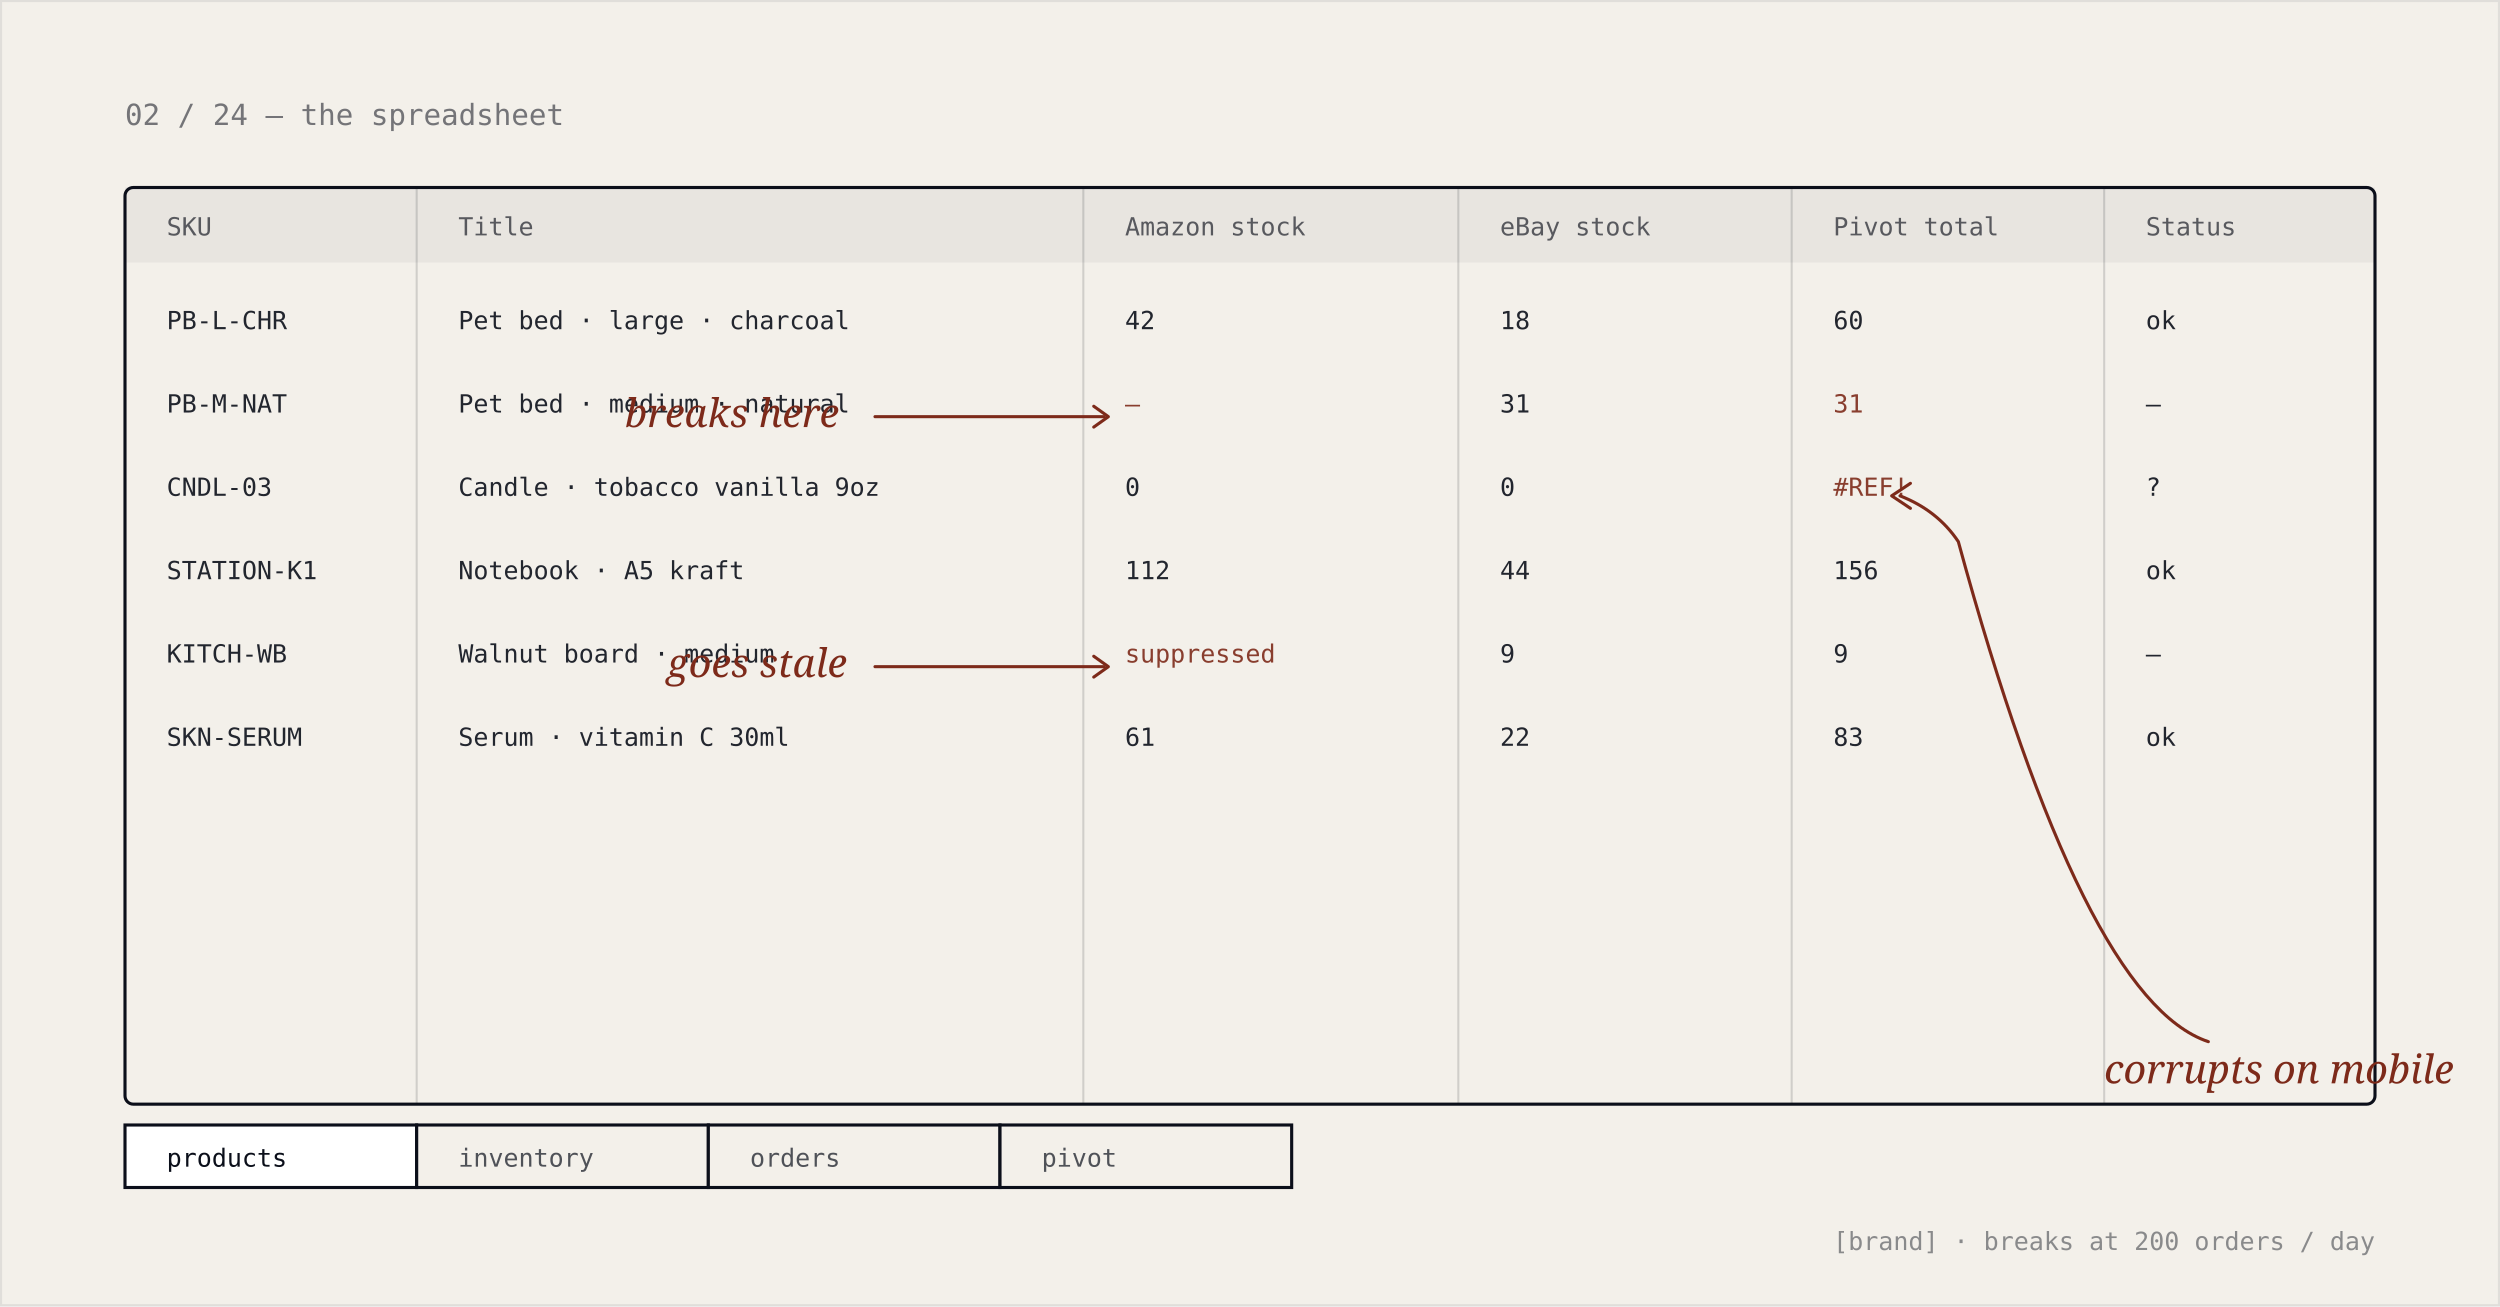
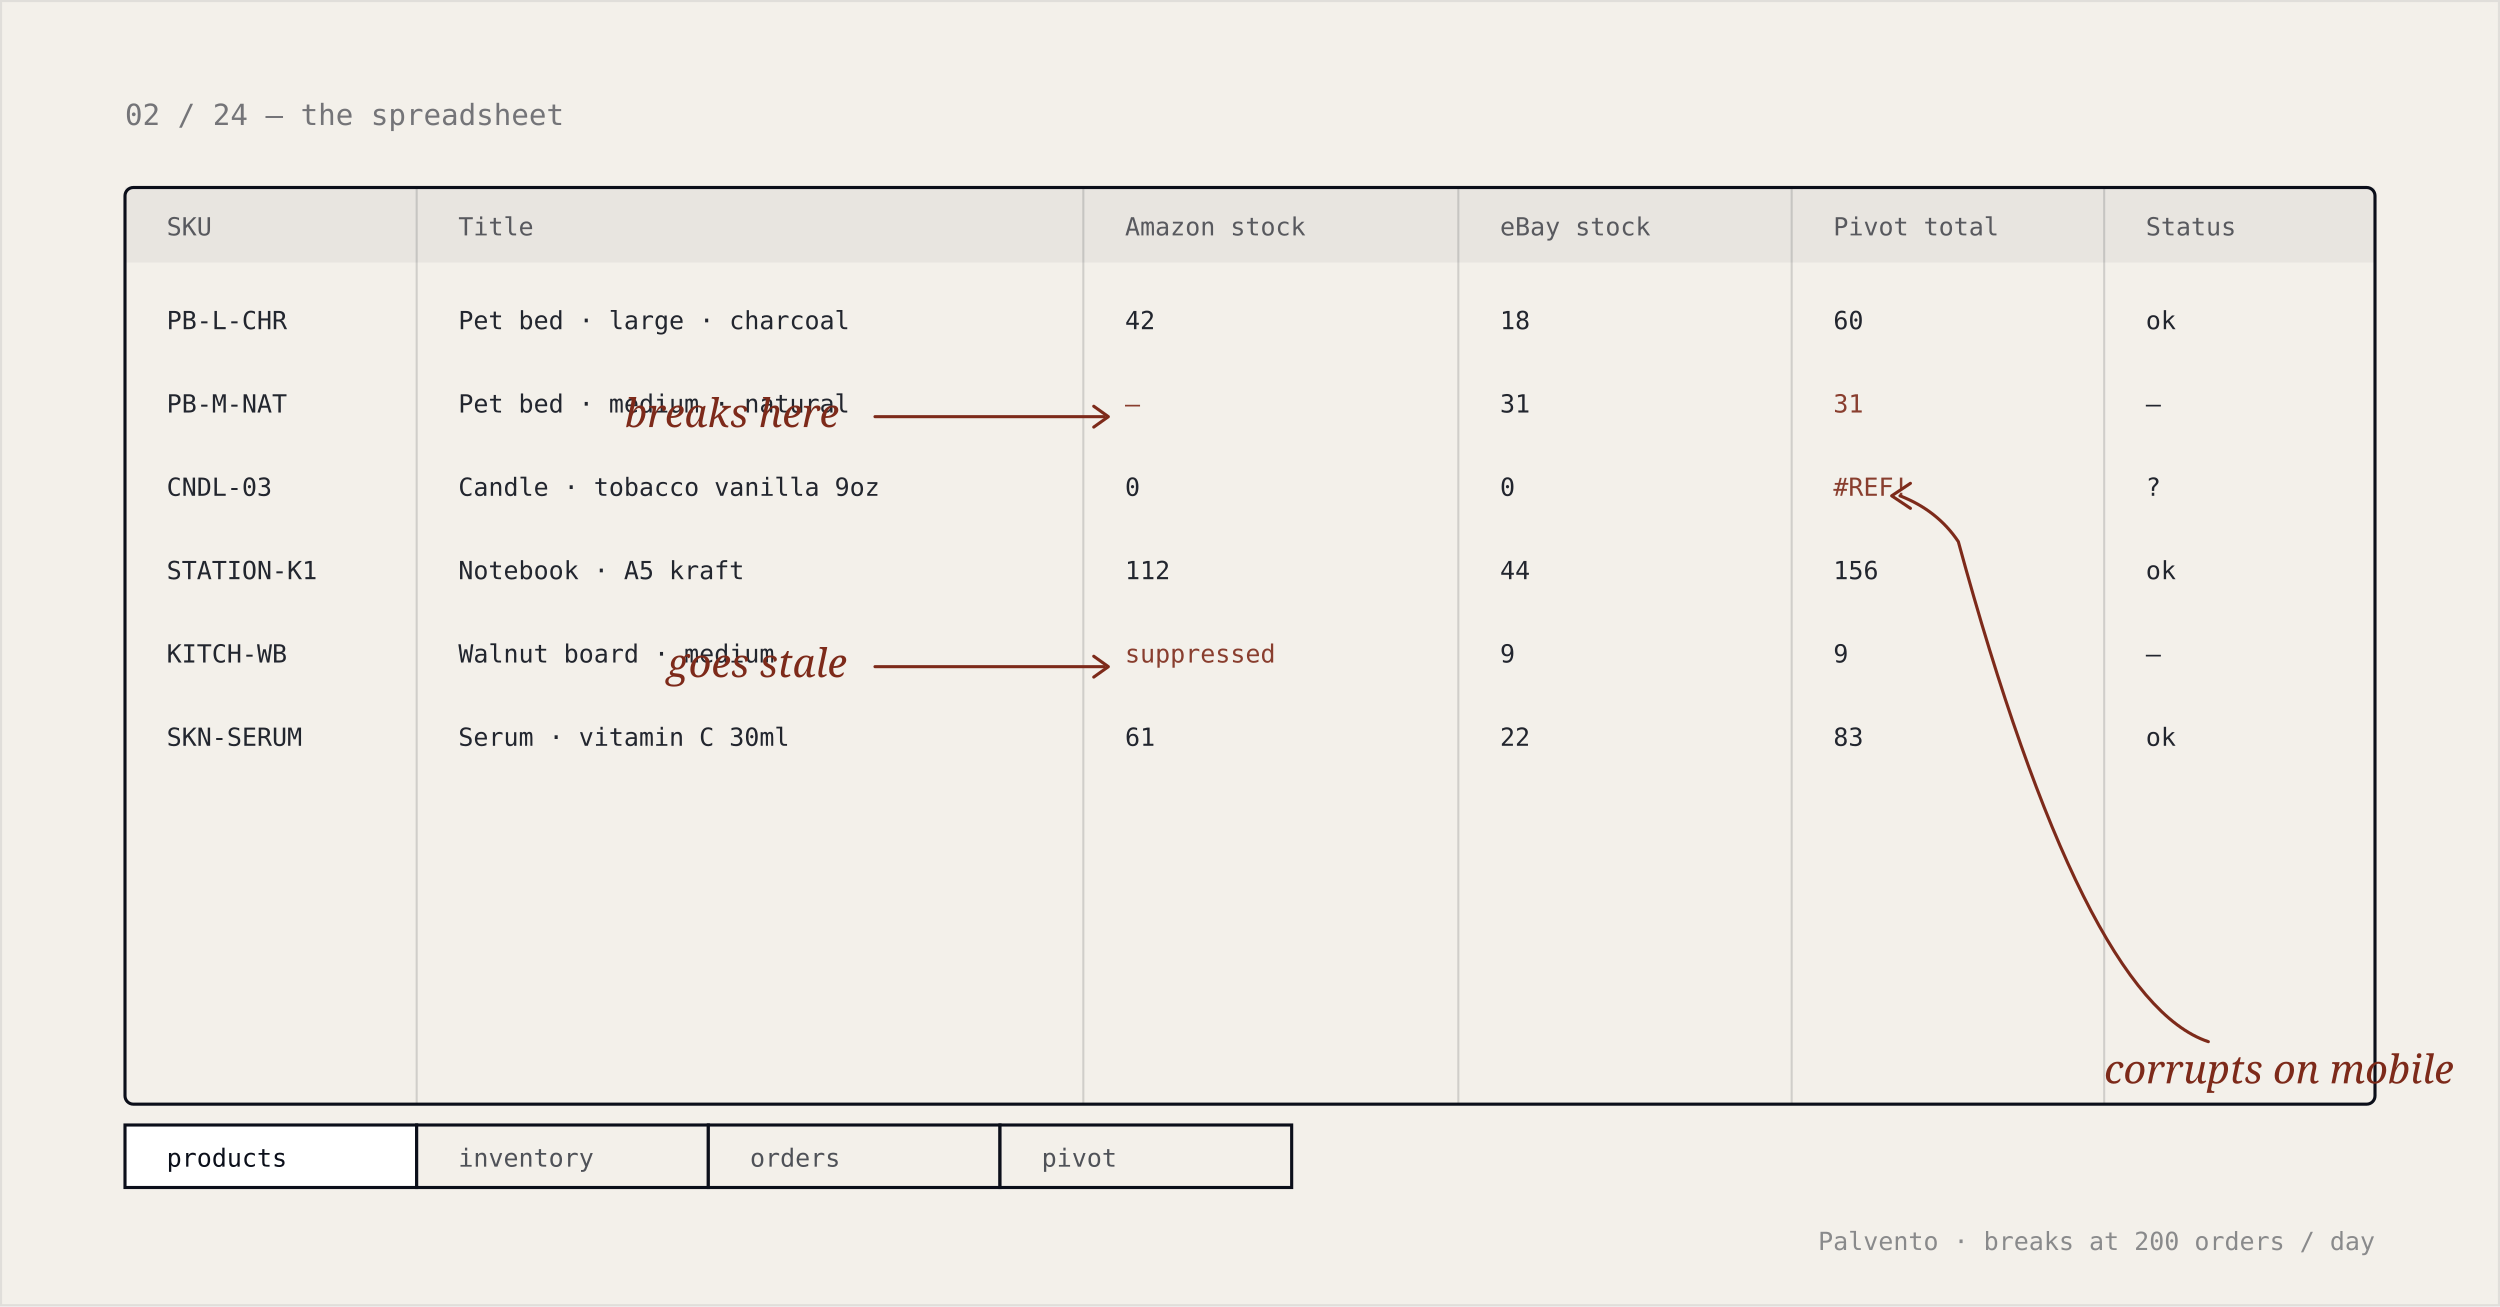
<svg xmlns="http://www.w3.org/2000/svg" width="1200" height="627" viewBox="0 0 1200 627" role="img" aria-labelledby="t02">
  <rect width="1200" height="627" fill="#f3f0ea" />
  <rect x="0.5" y="0.5" width="1199" height="626" fill="none" stroke="#0b0f1a" stroke-opacity="0.08" />
  <g font-family="'Geist Mono', ui-monospace, monospace" font-size="14" fill="#0b0f1a" fill-opacity="0.55">
    <text x="60" y="60">02 / 24 — the spreadsheet</text>
  </g>
  <g stroke="#0b0f1a" stroke-width="1.5" fill="none">
    <rect x="60" y="90" width="1080" height="440" rx="4" />
  </g>
  <rect x="60" y="90" width="1080" height="36" fill="#0b0f1a" fill-opacity="0.05" />
  <g font-family="'Geist Mono', ui-monospace, monospace" font-size="12" fill="#0b0f1a" fill-opacity="0.65">
    <text x="80" y="113">SKU</text>
    <text x="220" y="113">Title</text>
    <text x="540" y="113">Amazon stock</text>
    <text x="720" y="113">eBay stock</text>
    <text x="880" y="113">Pivot total</text>
    <text x="1030" y="113">Status</text>
  </g>
  <g stroke="#0b0f1a" stroke-width="1" stroke-opacity="0.15">
    <line x1="200" y1="90" x2="200" y2="530" />
    <line x1="520" y1="90" x2="520" y2="530" />
    <line x1="700" y1="90" x2="700" y2="530" />
    <line x1="860" y1="90" x2="860" y2="530" />
    <line x1="1010" y1="90" x2="1010" y2="530" />
  </g>
  <g font-family="'Geist Mono', ui-monospace, monospace" font-size="12" fill="#0b0f1a">
    <g opacity="0.9">
      <text x="80" y="158">PB-L-CHR</text>
      <text x="220" y="158">Pet bed · large · charcoal</text>
      <text x="540" y="158">42</text>
      <text x="720" y="158">18</text>
      <text x="880" y="158">60</text>
      <text x="1030" y="158">ok</text>
    </g>
    <g opacity="0.9">
      <text x="80" y="198">PB-M-NAT</text>
      <text x="220" y="198">Pet bed · medium · natural</text>
      <text x="540" y="198" fill="#7d2a1a">— </text>
      <text x="720" y="198">31</text>
      <text x="880" y="198" fill="#7d2a1a">31</text>
      <text x="1030" y="198">—</text>
    </g>
    <g opacity="0.9">
      <text x="80" y="238">CNDL-03</text>
      <text x="220" y="238">Candle · tobacco vanilla 9oz</text>
      <text x="540" y="238">0</text>
      <text x="720" y="238">0</text>
      <text x="880" y="238" fill="#7d2a1a">#REF!</text>
      <text x="1030" y="238">?</text>
    </g>
    <g opacity="0.9">
      <text x="80" y="278">STATION-K1</text>
      <text x="220" y="278">Notebook · A5 kraft</text>
      <text x="540" y="278">112</text>
      <text x="720" y="278">44</text>
      <text x="880" y="278">156</text>
      <text x="1030" y="278">ok</text>
    </g>
    <g opacity="0.9">
      <text x="80" y="318">KITCH-WB</text>
      <text x="220" y="318">Walnut board · medium</text>
      <text x="540" y="318" fill="#7d2a1a">suppressed</text>
      <text x="720" y="318">9</text>
      <text x="880" y="318">9</text>
      <text x="1030" y="318">—</text>
    </g>
    <g opacity="0.9">
      <text x="80" y="358">SKN-SERUM</text>
      <text x="220" y="358">Serum · vitamin C 30ml</text>
      <text x="540" y="358">61</text>
      <text x="720" y="358">22</text>
      <text x="880" y="358">83</text>
      <text x="1030" y="358">ok</text>
    </g>
  </g>
  <g font-family="'Geist Mono', ui-monospace, monospace" font-size="12">
    <rect x="60" y="540" width="140" height="30" fill="#ffffff" stroke="#0b0f1a" stroke-width="1.5" />
    <text x="80" y="560" fill="#0b0f1a">products</text>
    <rect x="200" y="540" width="140" height="30" fill="#f3f0ea" stroke="#0b0f1a" stroke-width="1.5" />
    <text x="220" y="560" fill="#0b0f1a" fill-opacity="0.7">inventory</text>
    <rect x="340" y="540" width="140" height="30" fill="#f3f0ea" stroke="#0b0f1a" stroke-width="1.5" />
    <text x="360" y="560" fill="#0b0f1a" fill-opacity="0.7">orders</text>
    <rect x="480" y="540" width="140" height="30" fill="#f3f0ea" stroke="#0b0f1a" stroke-width="1.5" />
    <text x="500" y="560" fill="#0b0f1a" fill-opacity="0.7">pivot</text>
  </g>
  <g stroke="#7d2a1a" stroke-width="1.5" fill="none" stroke-linecap="round" stroke-linejoin="round">
    <path d="M420 200 Q 490 200 530 200" />
    <path d="M525 195 L532 200 L525 205" />
  </g>
  <g font-family="'Instrument Serif', Georgia, serif" font-size="19" fill="#7d2a1a" font-style="italic">
    <text x="300" y="205">breaks here</text>
  </g>
  <g stroke="#7d2a1a" stroke-width="1.5" fill="none" stroke-linecap="round" stroke-linejoin="round">
    <path d="M420 320 Q 490 320 530 320" />
    <path d="M525 315 L532 320 L525 325" />
  </g>
  <g font-family="'Instrument Serif', Georgia, serif" font-size="19" fill="#7d2a1a" font-style="italic">
    <text x="320" y="325">goes stale</text>
  </g>
  <g stroke="#7d2a1a" stroke-width="1.5" fill="none" stroke-linecap="round" stroke-linejoin="round">
    <path d="M1060 500 Q 1000 480 940 260 Q 930 245 912 238" />
    <path d="M917 232 L908 238 L917 244" />
  </g>
  <g font-family="'Instrument Serif', Georgia, serif" font-size="19" fill="#7d2a1a" font-style="italic">
    <text x="1010" y="520">corrupts on mobile</text>
  </g>
  <g font-family="'Geist Mono', ui-monospace, monospace" font-size="12" fill="#0b0f1a" fill-opacity="0.45">
-     <text x="1140" y="600" text-anchor="end">[brand] · breaks at 200 orders / day</text>
+     <text x="1140" y="600" text-anchor="end">Palvento · breaks at 200 orders / day</text>
  </g>
</svg>
